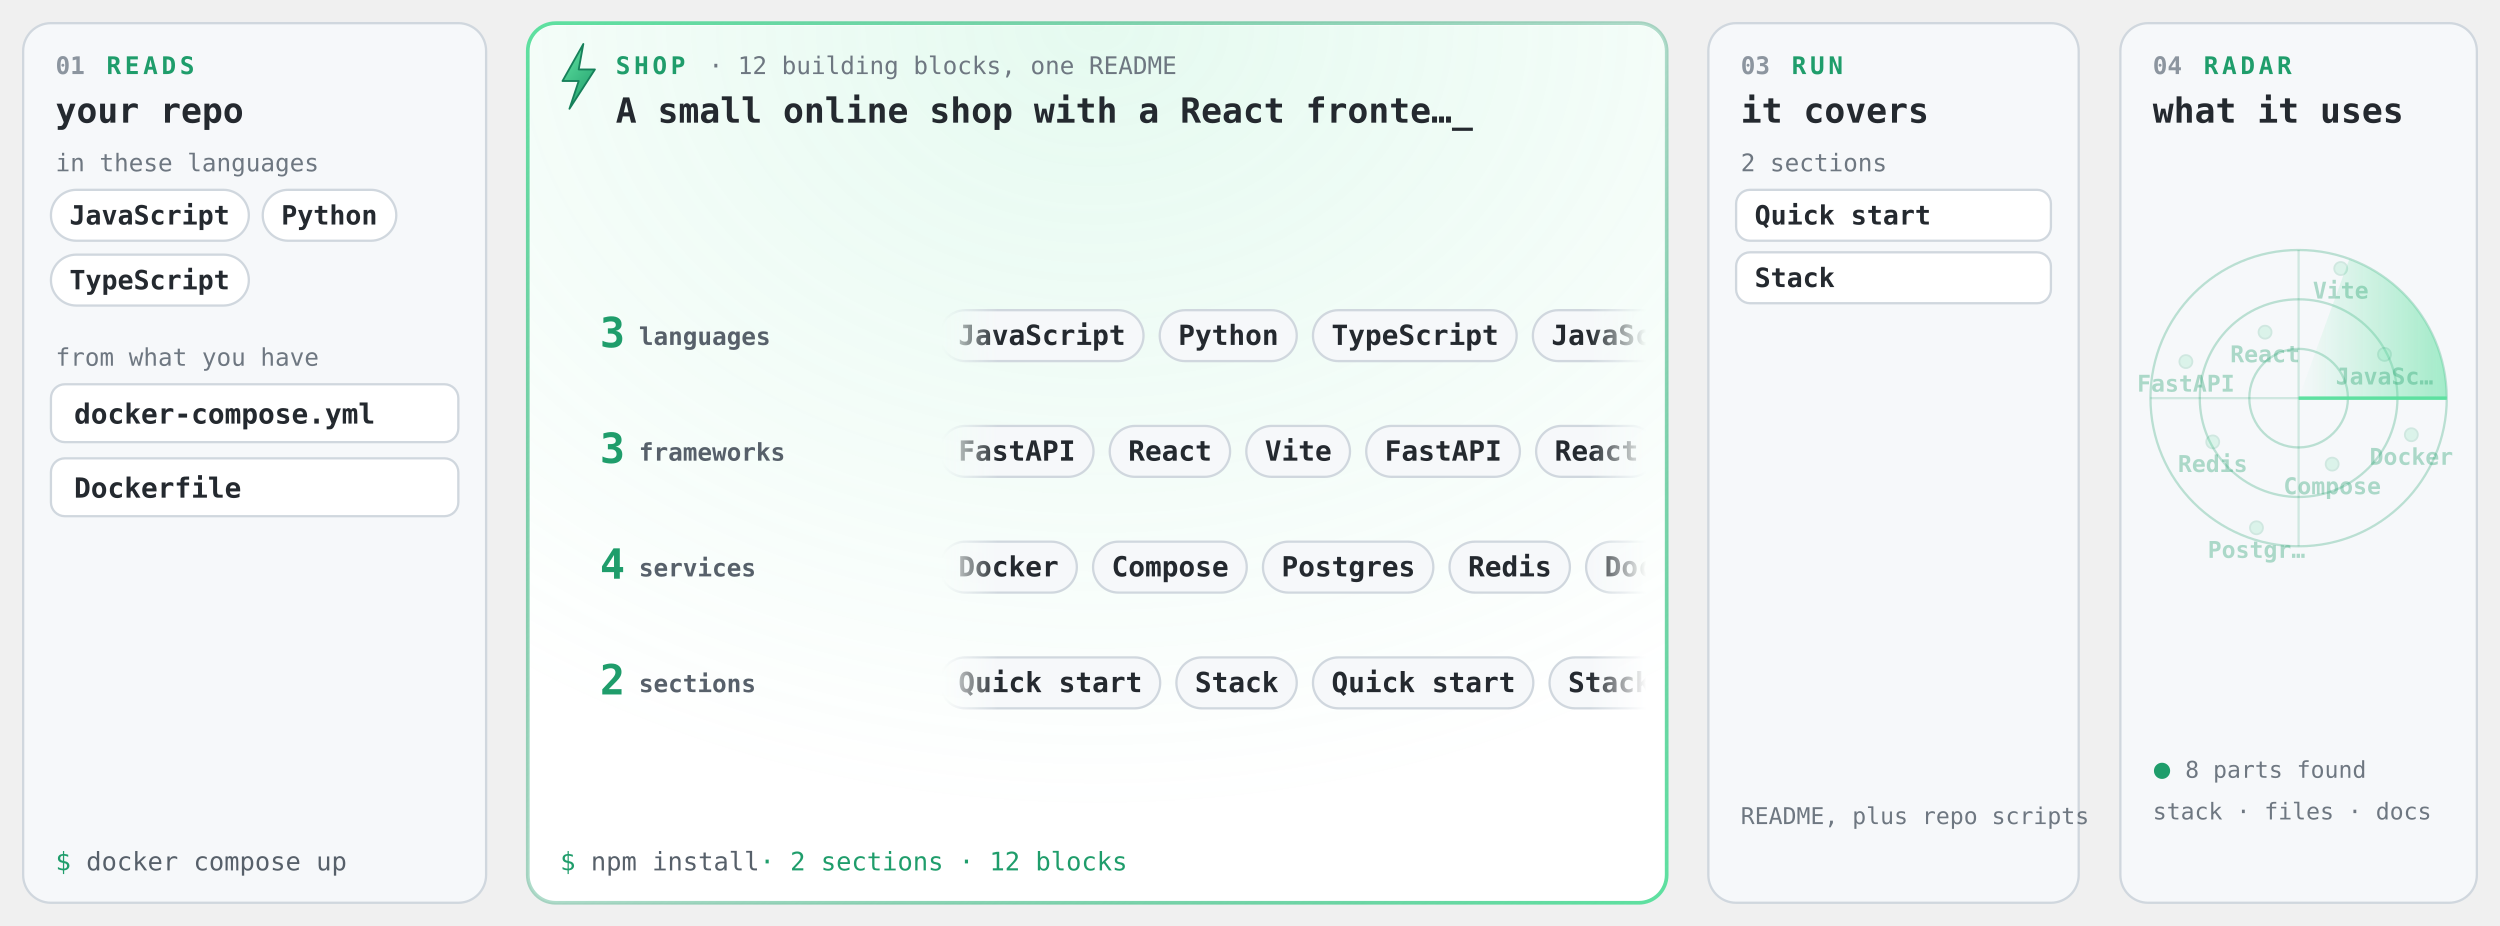
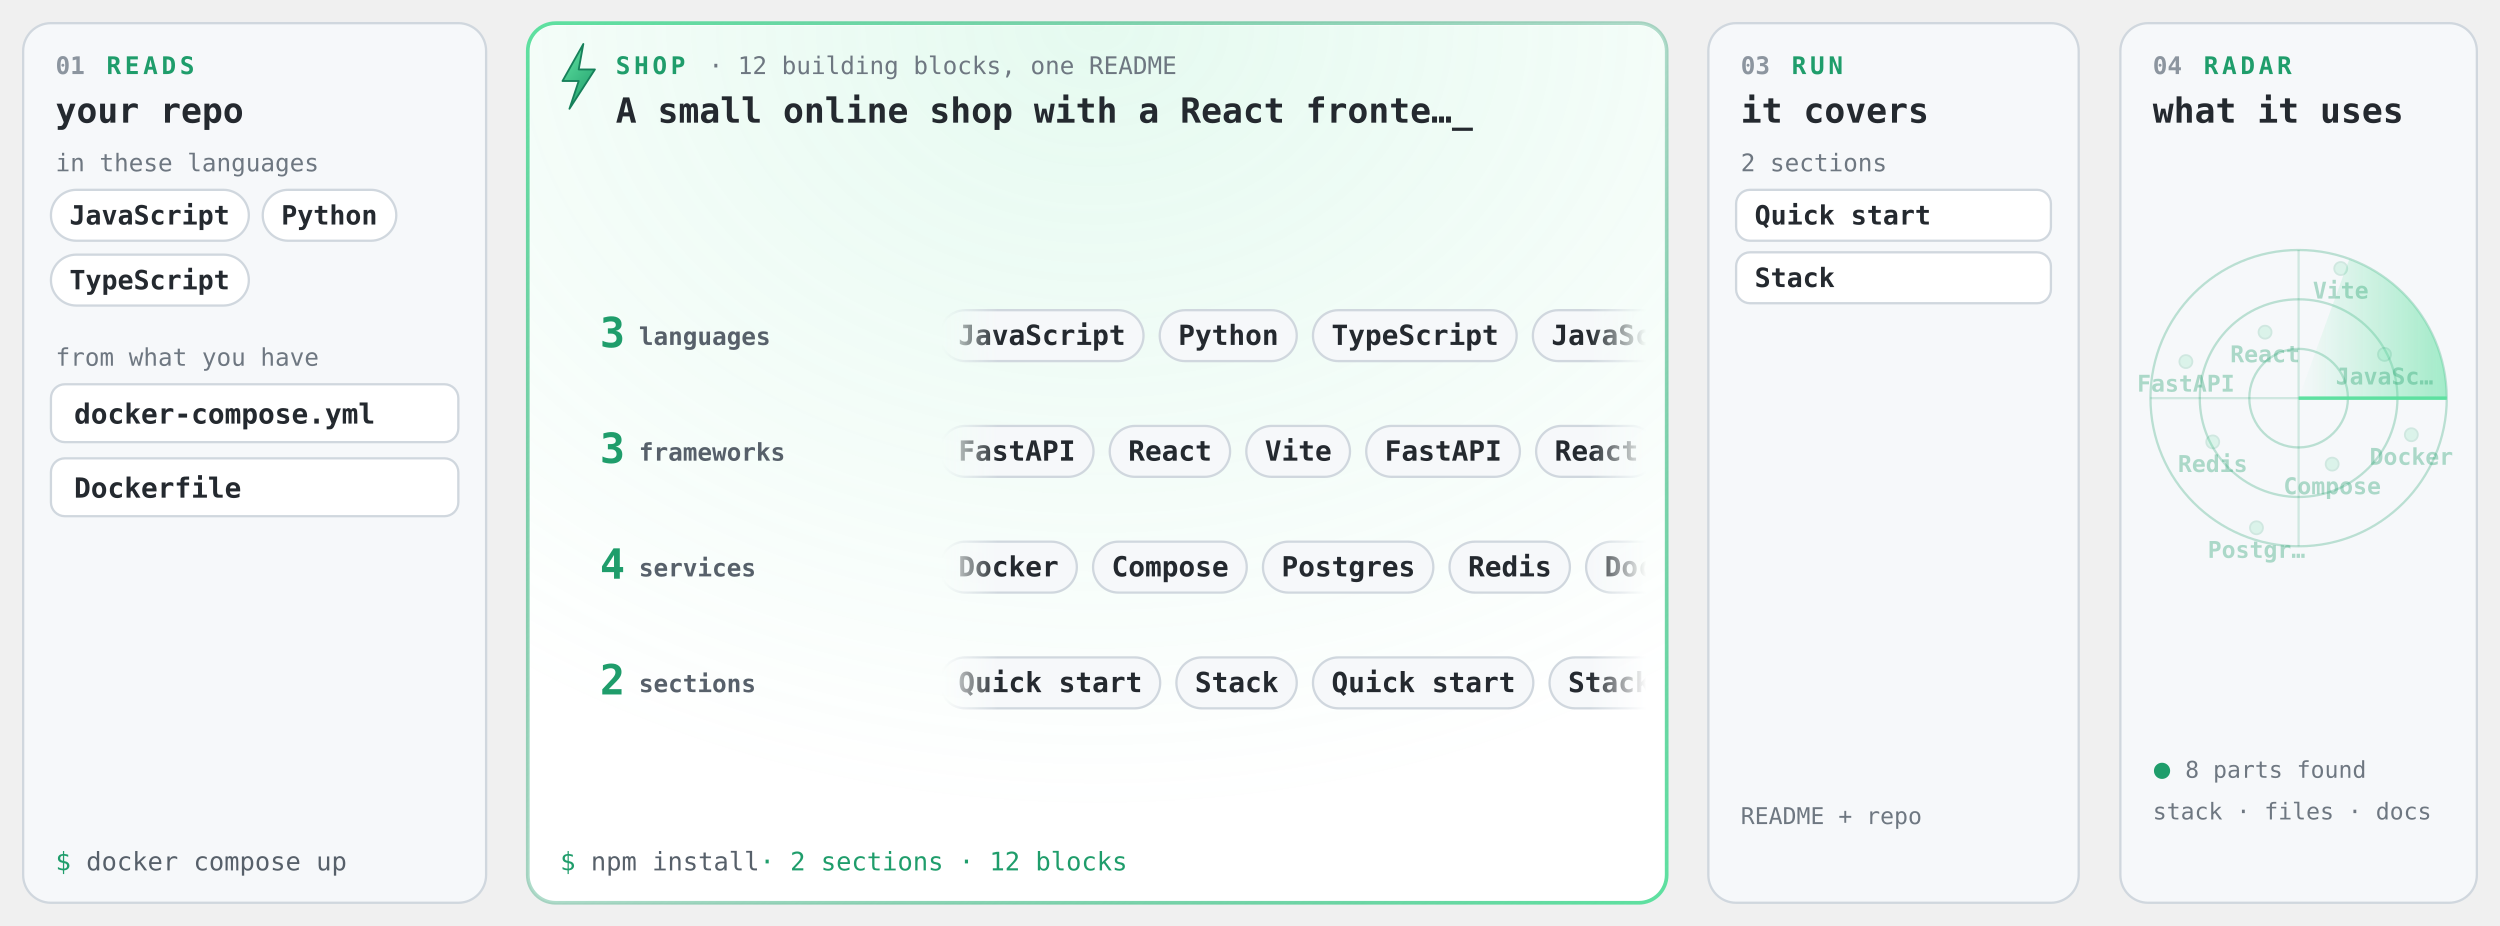
<svg xmlns="http://www.w3.org/2000/svg" width="1080" height="400" viewBox="0 0 1080 400" role="img" aria-labelledby="t d">
  <defs>
    <linearGradient id="bolt" x1="20%" y1="0%" x2="80%" y2="100%">
      <stop offset="0" stop-color="#5ee0a0" />
      <stop offset="1" stop-color="#1f9d6b" />
    </linearGradient>
    <linearGradient id="hero" x1="0" y1="0" x2="1" y2="1">
      <stop offset="0" stop-color="#5ee0a0" />
      <stop offset=".5" stop-color="#1f9d6b" stop-opacity=".35" />
      <stop offset="1" stop-color="#5ee0a0" />
      <animateTransform attributeName="gradientTransform" type="rotate" from="0 .5 .5" to="360 .5 .5" dur="6s" repeatCount="indefinite" />
    </linearGradient>
    <radialGradient id="glow" cx="50%" cy="0%" r="90%">
      <stop offset="0" stop-color="#5ee0a0" stop-opacity=".16" />
      <stop offset="1" stop-color="#5ee0a0" stop-opacity="0" />
    </radialGradient>
    <linearGradient id="sweep" x1="0" y1="0" x2="1" y2="0">
      <stop offset="0" stop-color="#5ee0a0" stop-opacity="0" />
      <stop offset="1" stop-color="#5ee0a0" stop-opacity=".55" />
    </linearGradient>
    <linearGradient id="edge" x1="0" y1="0" x2="1" y2="0">
      <stop offset="0" stop-color="#fff" stop-opacity="0" />
      <stop offset=".08" stop-color="#fff" />
      <stop offset=".92" stop-color="#fff" />
      <stop offset="1" stop-color="#fff" stop-opacity="0" />
    </linearGradient>
    <mask id="fade" maskUnits="userSpaceOnUse" x="406" y="0" width="306" height="400">
      <rect x="406" y="0" width="306" height="400" fill="url(#edge)" />
    </mask>
    <clipPath id="odo">
      <rect x="234" y="0" width="40" height="22" />
    </clipPath>
  </defs>
  <style>
    text { font-family: ui-monospace, SFMono-Regular, Menlo, Consolas, monospace; fill: #24292f; }
    .card { fill: #f6f8fa; stroke: #d0d7de; stroke-width: 1; }
    .hero { fill: #ffffff; stroke: url(#hero); stroke-width: 1.6; }
    .kick { font-size: 10.5px; font-weight: 700; letter-spacing: 1.6px; fill: #1f9d6b; }
    .num { font-size: 10.5px; font-weight: 700; fill: #8c959f; }
    .head { font-size: 15px; font-weight: 700; }
    .big { font-size: 21px; font-weight: 800; fill: #1f9d6b; }
    .sub { font-size: 10.5px; fill: #6e7781; }
    .cmd { font-size: 11px; fill: #57606a; }
    .cmd tspan { fill: #1f9d6b; }
    .file { font-size: 12px; font-weight: 600; }
    .host, .note { font-size: 10px; fill: #6e7781; }
    .chip rect { fill: #f6f8fa; stroke: #d0d7de; }
    .chip text { font-size: 12px; font-weight: 600; }
    .lang rect { fill: #ffffff; stroke: #d0d7de; }
    .lang text { font-size: 11.5px; font-weight: 700; }
    .count { font-size: 18px; font-weight: 800; fill: #1f9d6b; }
    .what { font-size: 10.5px; font-weight: 600; fill: #57606a; }
    .slot { fill: #ffffff; stroke: #d0d7de; }
    .lit { fill: #5ee0a0; fill-opacity: .14; stroke: #1f9d6b; stroke-width: 1.2; opacity: 0; }
    .tick { fill: #1f9d6b; font-size: 11px; font-weight: 700; opacity: 0; }
    .flow { fill: #1f9d6b; opacity: 0; animation: flow 1.2s linear infinite; }
    .f2 { animation-delay: .4s; } .f3 { animation-delay: .8s; }
    @keyframes flow { 0% { opacity: 0; transform: translateX(0); } 25% { opacity: 1; } 75% { opacity: 1; } 100% { opacity: 0; transform: translateX(14px); } }
    .ring { fill: none; stroke: #1f9d6b; stroke-opacity: .28; stroke-width: 1; }
    .axis { stroke: #1f9d6b; stroke-opacity: .18; stroke-width: 1; }
    .arm { transform-box: view-box; animation: spin 3.6s linear infinite; }
    @keyframes spin { to { transform: rotate(360deg); } }
    .blip { fill: #5ee0a0; stroke: #1f9d6b; stroke-width: .8; opacity: .18; animation: blip 3.6s ease-out infinite; }
    .tag { font-size: 10px; font-weight: 700; fill: #1f9d6b; opacity: .35; animation: tag 3.6s ease-out infinite; }
    @keyframes blip { 0% { opacity: 1; } 70%, 100% { opacity: .18; } }
    @keyframes tag { 0% { opacity: 1; } 70%, 100% { opacity: .35; } }
    .ok { fill: #1f9d6b; animation: pulse 1.8s ease-in-out infinite alternate; transform-box: fill-box; transform-origin: center; }
    .core { animation: pulse 1.5s ease-in-out infinite alternate; transform-box: fill-box; transform-origin: center; }
    @keyframes pulse { from { transform: scale(.9); } to { transform: scale(1.1); } }
    .cursor { animation: blink 1s steps(1, end) infinite; }
    @keyframes blink { 50% { opacity: 0; } }
    .bring { animation: bring 2.7s linear infinite; }
    @keyframes bring { 0% { opacity: 0; } 8.1% { opacity: 1; } 30% { opacity: 1; } 41.1%, 100% { opacity: 0; } }
    .from { animation: from 4s linear infinite; }
    @keyframes from { 0% { opacity: 0; } 5.5% { opacity: 1; } 45% { opacity: 1; } 52.5%, 100% { opacity: 0; } }
    .o0 { animation: o0 12s cubic-bezier(.2,.7,.2,1) infinite; animation-delay: 0s; }
    @keyframes o0 { 0% { transform: translateY(66px); } 14%, 100% { transform: translateY(0); } }
    .m0 { animation: m0 8s linear infinite; }
    @keyframes m0 { from { transform: translateX(0px); } to { transform: translateX(-256.2px); } }
    .o1 { animation: o1 12s cubic-bezier(.2,.7,.2,1) infinite; animation-delay: 0.1s; }
    @keyframes o1 { 0% { transform: translateY(66px); } 14%, 100% { transform: translateY(0); } }
    .m1 { animation: m1 8s linear infinite; }
    @keyframes m1 { from { transform: translateX(-184.2px); } to { transform: translateX(0px); } }
    .o2 { animation: o2 12s cubic-bezier(.2,.7,.2,1) infinite; animation-delay: 0.2s; }
    @keyframes o2 { 0% { transform: translateY(88px); } 14%, 100% { transform: translateY(0); } }
    .m2 { animation: m2 8s linear infinite; }
    @keyframes m2 { from { transform: translateX(0px); } to { transform: translateX(-279.2px); } }
    .o3 { animation: o3 12s cubic-bezier(.2,.7,.2,1) infinite; animation-delay: 0.4s; }
    @keyframes o3 { 0% { transform: translateY(44px); } 14%, 100% { transform: translateY(0); } }
    .m3 { animation: m3 8s linear infinite; }
    @keyframes m3 { from { transform: translateX(-161.2px); } to { transform: translateX(0px); } }
    .stack { opacity: 0; animation: stack 4s linear infinite; }
    @keyframes stack { 0% { opacity: 0; transform: translateY(6px); } 7.5% { opacity: 1; transform: translateY(0); } 42.5% { opacity: 1; transform: translateY(0); } 50%, 100% { opacity: 0; transform: translateY(-6px); } }
    .out { animation: out 3s linear infinite; }
    @keyframes out { 0% { opacity: 0; } 7.3% { opacity: 1; } 45% { opacity: 1; } 55%, 100% { opacity: 0; } }
    @media (prefers-color-scheme: dark) {
      text { fill: #e6edf3; }
      .card { fill: #161b22; stroke: #30363d; }
      .hero { fill: #0d1117; }
      .kick, .big, .tag, .cmd tspan, .tick, .count { fill: #5ee0a0; }
      .sub, .note, .cmd, .host, .what { fill: #8b949e; }
      .num { fill: #6e7681; }
      .chip rect { fill: #161b22; stroke: #30363d; }
      .lang rect, .slot { fill: #0d1117; stroke: #30363d; }
      .lit { stroke: #5ee0a0; }
      .flow, .ok { fill: #5ee0a0; }
    }
  </style>
  <rect class="card" x="10" y="10" width="200" height="380" rx="12" />
  <text class="num" x="24" y="32">01</text>
  <text class="kick" x="46" y="32">READS</text>
  <text class="head" x="24" y="53">your repo</text>
  <text class="sub" x="24" y="74">in these languages</text>
  <g class="lang">
    <rect x="22" y="82" width="85.5" height="22" rx="11" />
    <text x="30" y="97">JavaScript</text>
  </g>
  <rect class="lit bring" style="animation-delay:0s" x="22" y="82" width="85.5" height="22" rx="11" />
  <g class="lang">
    <rect x="113.5" y="82" width="57.7" height="22" rx="11" />
    <text x="121.5" y="97">Python</text>
  </g>
  <rect class="lit bring" style="animation-delay:0.9s" x="113.5" y="82" width="57.7" height="22" rx="11" />
  <g class="lang">
    <rect x="22" y="110" width="85.5" height="22" rx="11" />
    <text x="30" y="125">TypeScript</text>
  </g>
  <rect class="lit bring" style="animation-delay:1.8s" x="22" y="110" width="85.5" height="22" rx="11" />
  <text class="sub" x="24" y="158">from what you have</text>
  <rect class="slot" x="22" y="166" width="176" height="25" rx="6" />
  <rect class="lit from" style="animation-delay:0s" x="22" y="166" width="176" height="25" rx="6" />
  <text class="file" x="32" y="183">docker-compose.yml</text>
  <text class="tick from" style="animation-delay:0s" x="182" y="183">✓</text>
  <rect class="slot" x="22" y="198" width="176" height="25" rx="6" />
  <rect class="lit from" style="animation-delay:2s" x="22" y="198" width="176" height="25" rx="6" />
  <text class="file" x="32" y="215">Dockerfile</text>
  <text class="tick from" style="animation-delay:2s" x="182" y="215">✓</text>
  <text class="cmd" x="24" y="376">
    <tspan>$</tspan> docker compose up</text>
  <circle class="flow" cx="215" cy="200" r="2.3" />
  <circle class="flow f2" cx="215" cy="200" r="2.3" />
  <circle class="flow f3" cx="215" cy="200" r="2.3" />
  <rect class="hero" x="228" y="10" width="492" height="380" rx="12" />
  <rect x="229" y="11" width="490" height="378" rx="11" fill="url(#glow)" />
  <g class="core">
    <path transform="translate(242 19)" d="M10 0 1 16h7l-4 12 11-17h-7z" fill="url(#bolt)" stroke="#16805a" stroke-width=".8" stroke-linejoin="round" />
  </g>
  <text class="kick" x="266" y="32">SHOP<tspan class="sub" dx="10" style="letter-spacing:0;font-weight:400">· 12 building blocks, one README</tspan>
  </text>
  <text class="head" x="266" y="53">A small online shop with a React fronte…<tspan class="cursor"> _</tspan>
  </text>
  <text class="big stack" style="animation-delay:0s" x="242" y="84">Quick start</text>
  <text class="big stack" style="animation-delay:2s" x="242" y="84">Stack</text>
  <g clip-path="url(#odo)" transform="translate(0 134)">
    <g class="o0">
      <text class="count" x="270" y="16" text-anchor="end">3</text>
      <text class="count" x="270" y="-6" text-anchor="end">2</text>
      <text class="count" x="270" y="-28" text-anchor="end">1</text>
      <text class="count" x="270" y="-50" text-anchor="end">0</text>
    </g>
  </g>
  <text class="what" x="276" y="149">languages</text>
  <g mask="url(#fade)">
    <g class="m0">
      <g class="chip">
        <rect x="406" y="134" width="88" height="22" rx="11" />
        <text x="414" y="149">JavaScript</text>
      </g>
      <g class="chip">
        <rect x="501" y="134" width="59.2" height="22" rx="11" />
        <text x="509" y="149">Python</text>
      </g>
      <g class="chip">
        <rect x="567.2" y="134" width="88" height="22" rx="11" />
        <text x="575.2" y="149">TypeScript</text>
      </g>
      <g class="chip">
        <rect x="662.2" y="134" width="88" height="22" rx="11" />
        <text x="670.2" y="149">JavaScript</text>
      </g>
      <g class="chip">
        <rect x="757.2" y="134" width="59.2" height="22" rx="11" />
        <text x="765.2" y="149">Python</text>
      </g>
      <g class="chip">
        <rect x="823.4" y="134" width="88" height="22" rx="11" />
        <text x="831.4" y="149">TypeScript</text>
      </g>
      <g class="chip">
        <rect x="918.4" y="134" width="88" height="22" rx="11" />
        <text x="926.4" y="149">JavaScript</text>
      </g>
      <g class="chip">
        <rect x="1013.4" y="134" width="59.2" height="22" rx="11" />
        <text x="1021.4" y="149">Python</text>
      </g>
      <g class="chip">
        <rect x="1079.6" y="134" width="88" height="22" rx="11" />
        <text x="1087.6" y="149">TypeScript</text>
      </g>
    </g>
  </g>
  <g clip-path="url(#odo)" transform="translate(0 184)">
    <g class="o1">
      <text class="count" x="270" y="16" text-anchor="end">3</text>
      <text class="count" x="270" y="-6" text-anchor="end">2</text>
      <text class="count" x="270" y="-28" text-anchor="end">1</text>
      <text class="count" x="270" y="-50" text-anchor="end">0</text>
    </g>
  </g>
  <text class="what" x="276" y="199">frameworks</text>
  <g mask="url(#fade)">
    <g class="m1">
      <g class="chip">
        <rect x="406" y="184" width="66.4" height="22" rx="11" />
        <text x="414" y="199">FastAPI</text>
      </g>
      <g class="chip">
        <rect x="479.4" y="184" width="52" height="22" rx="11" />
        <text x="487.4" y="199">React</text>
      </g>
      <g class="chip">
        <rect x="538.4" y="184" width="44.8" height="22" rx="11" />
        <text x="546.4" y="199">Vite</text>
      </g>
      <g class="chip">
        <rect x="590.2" y="184" width="66.4" height="22" rx="11" />
        <text x="598.2" y="199">FastAPI</text>
      </g>
      <g class="chip">
        <rect x="663.6" y="184" width="52" height="22" rx="11" />
        <text x="671.6" y="199">React</text>
      </g>
      <g class="chip">
        <rect x="722.6" y="184" width="44.8" height="22" rx="11" />
        <text x="730.6" y="199">Vite</text>
      </g>
      <g class="chip">
        <rect x="774.4" y="184" width="66.4" height="22" rx="11" />
        <text x="782.4" y="199">FastAPI</text>
      </g>
      <g class="chip">
        <rect x="847.8" y="184" width="52" height="22" rx="11" />
        <text x="855.8" y="199">React</text>
      </g>
      <g class="chip">
        <rect x="906.8" y="184" width="44.8" height="22" rx="11" />
        <text x="914.8" y="199">Vite</text>
      </g>
    </g>
  </g>
  <g clip-path="url(#odo)" transform="translate(0 234)">
    <g class="o2">
      <text class="count" x="270" y="16" text-anchor="end">4</text>
      <text class="count" x="270" y="-6" text-anchor="end">3</text>
      <text class="count" x="270" y="-28" text-anchor="end">2</text>
      <text class="count" x="270" y="-50" text-anchor="end">1</text>
      <text class="count" x="270" y="-72" text-anchor="end">0</text>
    </g>
  </g>
  <text class="what" x="276" y="249">services</text>
  <g mask="url(#fade)">
    <g class="m2">
      <g class="chip">
        <rect x="406" y="234" width="59.2" height="22" rx="11" />
        <text x="414" y="249">Docker</text>
      </g>
      <g class="chip">
        <rect x="472.2" y="234" width="66.4" height="22" rx="11" />
        <text x="480.2" y="249">Compose</text>
      </g>
      <g class="chip">
        <rect x="545.6" y="234" width="73.6" height="22" rx="11" />
        <text x="553.6" y="249">Postgres</text>
      </g>
      <g class="chip">
        <rect x="626.2" y="234" width="52" height="22" rx="11" />
        <text x="634.2" y="249">Redis</text>
      </g>
      <g class="chip">
        <rect x="685.2" y="234" width="59.2" height="22" rx="11" />
        <text x="693.2" y="249">Docker</text>
      </g>
      <g class="chip">
        <rect x="751.4" y="234" width="66.4" height="22" rx="11" />
        <text x="759.4" y="249">Compose</text>
      </g>
      <g class="chip">
        <rect x="824.8" y="234" width="73.6" height="22" rx="11" />
        <text x="832.8" y="249">Postgres</text>
      </g>
      <g class="chip">
        <rect x="905.4" y="234" width="52" height="22" rx="11" />
        <text x="913.4" y="249">Redis</text>
      </g>
      <g class="chip">
        <rect x="964.4" y="234" width="59.2" height="22" rx="11" />
        <text x="972.4" y="249">Docker</text>
      </g>
      <g class="chip">
        <rect x="1030.6" y="234" width="66.4" height="22" rx="11" />
        <text x="1038.6" y="249">Compose</text>
      </g>
      <g class="chip">
        <rect x="1104" y="234" width="73.6" height="22" rx="11" />
        <text x="1112" y="249">Postgres</text>
      </g>
      <g class="chip">
        <rect x="1184.6" y="234" width="52" height="22" rx="11" />
        <text x="1192.6" y="249">Redis</text>
      </g>
    </g>
  </g>
  <g clip-path="url(#odo)" transform="translate(0 284)">
    <g class="o3">
      <text class="count" x="270" y="16" text-anchor="end">2</text>
      <text class="count" x="270" y="-6" text-anchor="end">1</text>
      <text class="count" x="270" y="-28" text-anchor="end">0</text>
    </g>
  </g>
  <text class="what" x="276" y="299">sections</text>
  <g mask="url(#fade)">
    <g class="m3">
      <g class="chip">
        <rect x="406" y="284" width="95.2" height="22" rx="11" />
        <text x="414" y="299">Quick start</text>
      </g>
      <g class="chip">
        <rect x="508.2" y="284" width="52" height="22" rx="11" />
        <text x="516.2" y="299">Stack</text>
      </g>
      <g class="chip">
        <rect x="567.2" y="284" width="95.2" height="22" rx="11" />
        <text x="575.2" y="299">Quick start</text>
      </g>
      <g class="chip">
        <rect x="669.4" y="284" width="52" height="22" rx="11" />
        <text x="677.4" y="299">Stack</text>
      </g>
      <g class="chip">
        <rect x="728.4" y="284" width="95.2" height="22" rx="11" />
        <text x="736.4" y="299">Quick start</text>
      </g>
      <g class="chip">
        <rect x="830.6" y="284" width="52" height="22" rx="11" />
        <text x="838.6" y="299">Stack</text>
      </g>
    </g>
  </g>
  <text class="cmd" x="242" y="376">
    <tspan>$</tspan> npm install<tspan> · 2 sections · 12 blocks</tspan>
  </text>
  <circle class="flow" cx="723" cy="200" r="2.3" />
  <circle class="flow f2" cx="723" cy="200" r="2.3" />
  <circle class="flow f3" cx="723" cy="200" r="2.3" />
  <rect class="card" x="738" y="10" width="160" height="380" rx="12" />
  <text class="num" x="752" y="32">03</text>
  <text class="kick" x="774" y="32">RUN</text>
  <text class="head" x="752" y="53">it covers</text>
  <text class="sub" x="752" y="74">2 sections</text>
  <rect class="slot" x="750" y="82" width="136" height="22" rx="6" />
  <rect class="lit out" style="animation-delay:0s" x="750" y="82" width="136" height="22" rx="6" />
  <text class="file" style="font-size:11.5px" x="758" y="97">Quick start</text>
  <rect class="slot" x="750" y="109" width="136" height="22" rx="6" />
  <rect class="lit out" style="animation-delay:1.5s" x="750" y="109" width="136" height="22" rx="6" />
  <text class="file" style="font-size:11.5px" x="758" y="124">Stack</text>
-   <text class="note" x="752" y="356">README, plus repo scripts</text>
+   <text class="note" x="752" y="356">README + repo</text>
  <circle class="flow" cx="903" cy="200" r="2.3" />
  <circle class="flow f2" cx="903" cy="200" r="2.3" />
  <circle class="flow f3" cx="903" cy="200" r="2.3" />
  <rect class="card" x="916" y="10" width="154" height="380" rx="12" />
  <text class="num" x="930" y="32">04</text>
  <text class="kick" x="952" y="32">RADAR</text>
  <text class="head" x="930" y="53">what it uses</text>
  <circle class="ring" cx="993" cy="172" r="64" />
  <circle class="ring" cx="993" cy="172" r="42.7" />
  <circle class="ring" cx="993" cy="172" r="21.3" />
  <line class="axis" x1="929" y1="172" x2="1057" y2="172" />
  <line class="axis" x1="993" y1="108" x2="993" y2="236" />
  <g class="arm" style="transform-origin:993px 172px">
    <path d="M993 172 L1057 172 A64 64 0 0 0 1014.9 111.9 Z" fill="url(#sweep)" />
    <line x1="993" y1="172" x2="1057" y2="172" stroke="#5ee0a0" stroke-width="1.5" />
  </g>
  <circle class="blip" style="animation-delay:0.2s" cx="1041.7" cy="187.8" r="2.8" />
  <text class="tag" style="animation-delay:0.2s" x="1041.7" y="200.8" text-anchor="middle">Docker</text>
  <circle class="blip" style="animation-delay:0.6s" cx="1007.5" cy="200.5" r="2.8" />
  <text class="tag" style="animation-delay:0.6s" x="1007.5" y="213.5" text-anchor="middle">Compose</text>
  <circle class="blip" style="animation-delay:1.1s" cx="974.8" cy="228" r="2.8" />
  <text class="tag" style="animation-delay:1.1s" x="974.8" y="241" text-anchor="middle">Postgr…</text>
  <circle class="blip" style="animation-delay:1.5s" cx="955.9" cy="190.9" r="2.8" />
  <text class="tag" style="animation-delay:1.5s" x="955.9" y="203.9" text-anchor="middle">Redis</text>
  <circle class="blip" style="animation-delay:2s" cx="944.3" cy="156.2" r="2.8" />
  <text class="tag" style="animation-delay:2s" x="944.3" y="169.2" text-anchor="middle">FastAPI</text>
  <circle class="blip" style="animation-delay:2.4s" cx="978.5" cy="143.5" r="2.8" />
  <text class="tag" style="animation-delay:2.4s" x="978.5" y="156.5" text-anchor="middle">React</text>
  <circle class="blip" style="animation-delay:2.9s" cx="1011.2" cy="116" r="2.8" />
  <text class="tag" style="animation-delay:2.9s" x="1011.2" y="129" text-anchor="middle">Vite</text>
  <circle class="blip" style="animation-delay:3.3s" cx="1030.1" cy="153.1" r="2.8" />
  <text class="tag" style="animation-delay:3.3s" x="1030.1" y="166.1" text-anchor="middle">JavaSc…</text>
  <circle class="ok" cx="934" cy="333" r="3.5" />
  <text class="note" x="944" y="336">8 parts found</text>
  <text class="note" x="930" y="354">stack · files · docs</text>
</svg>
